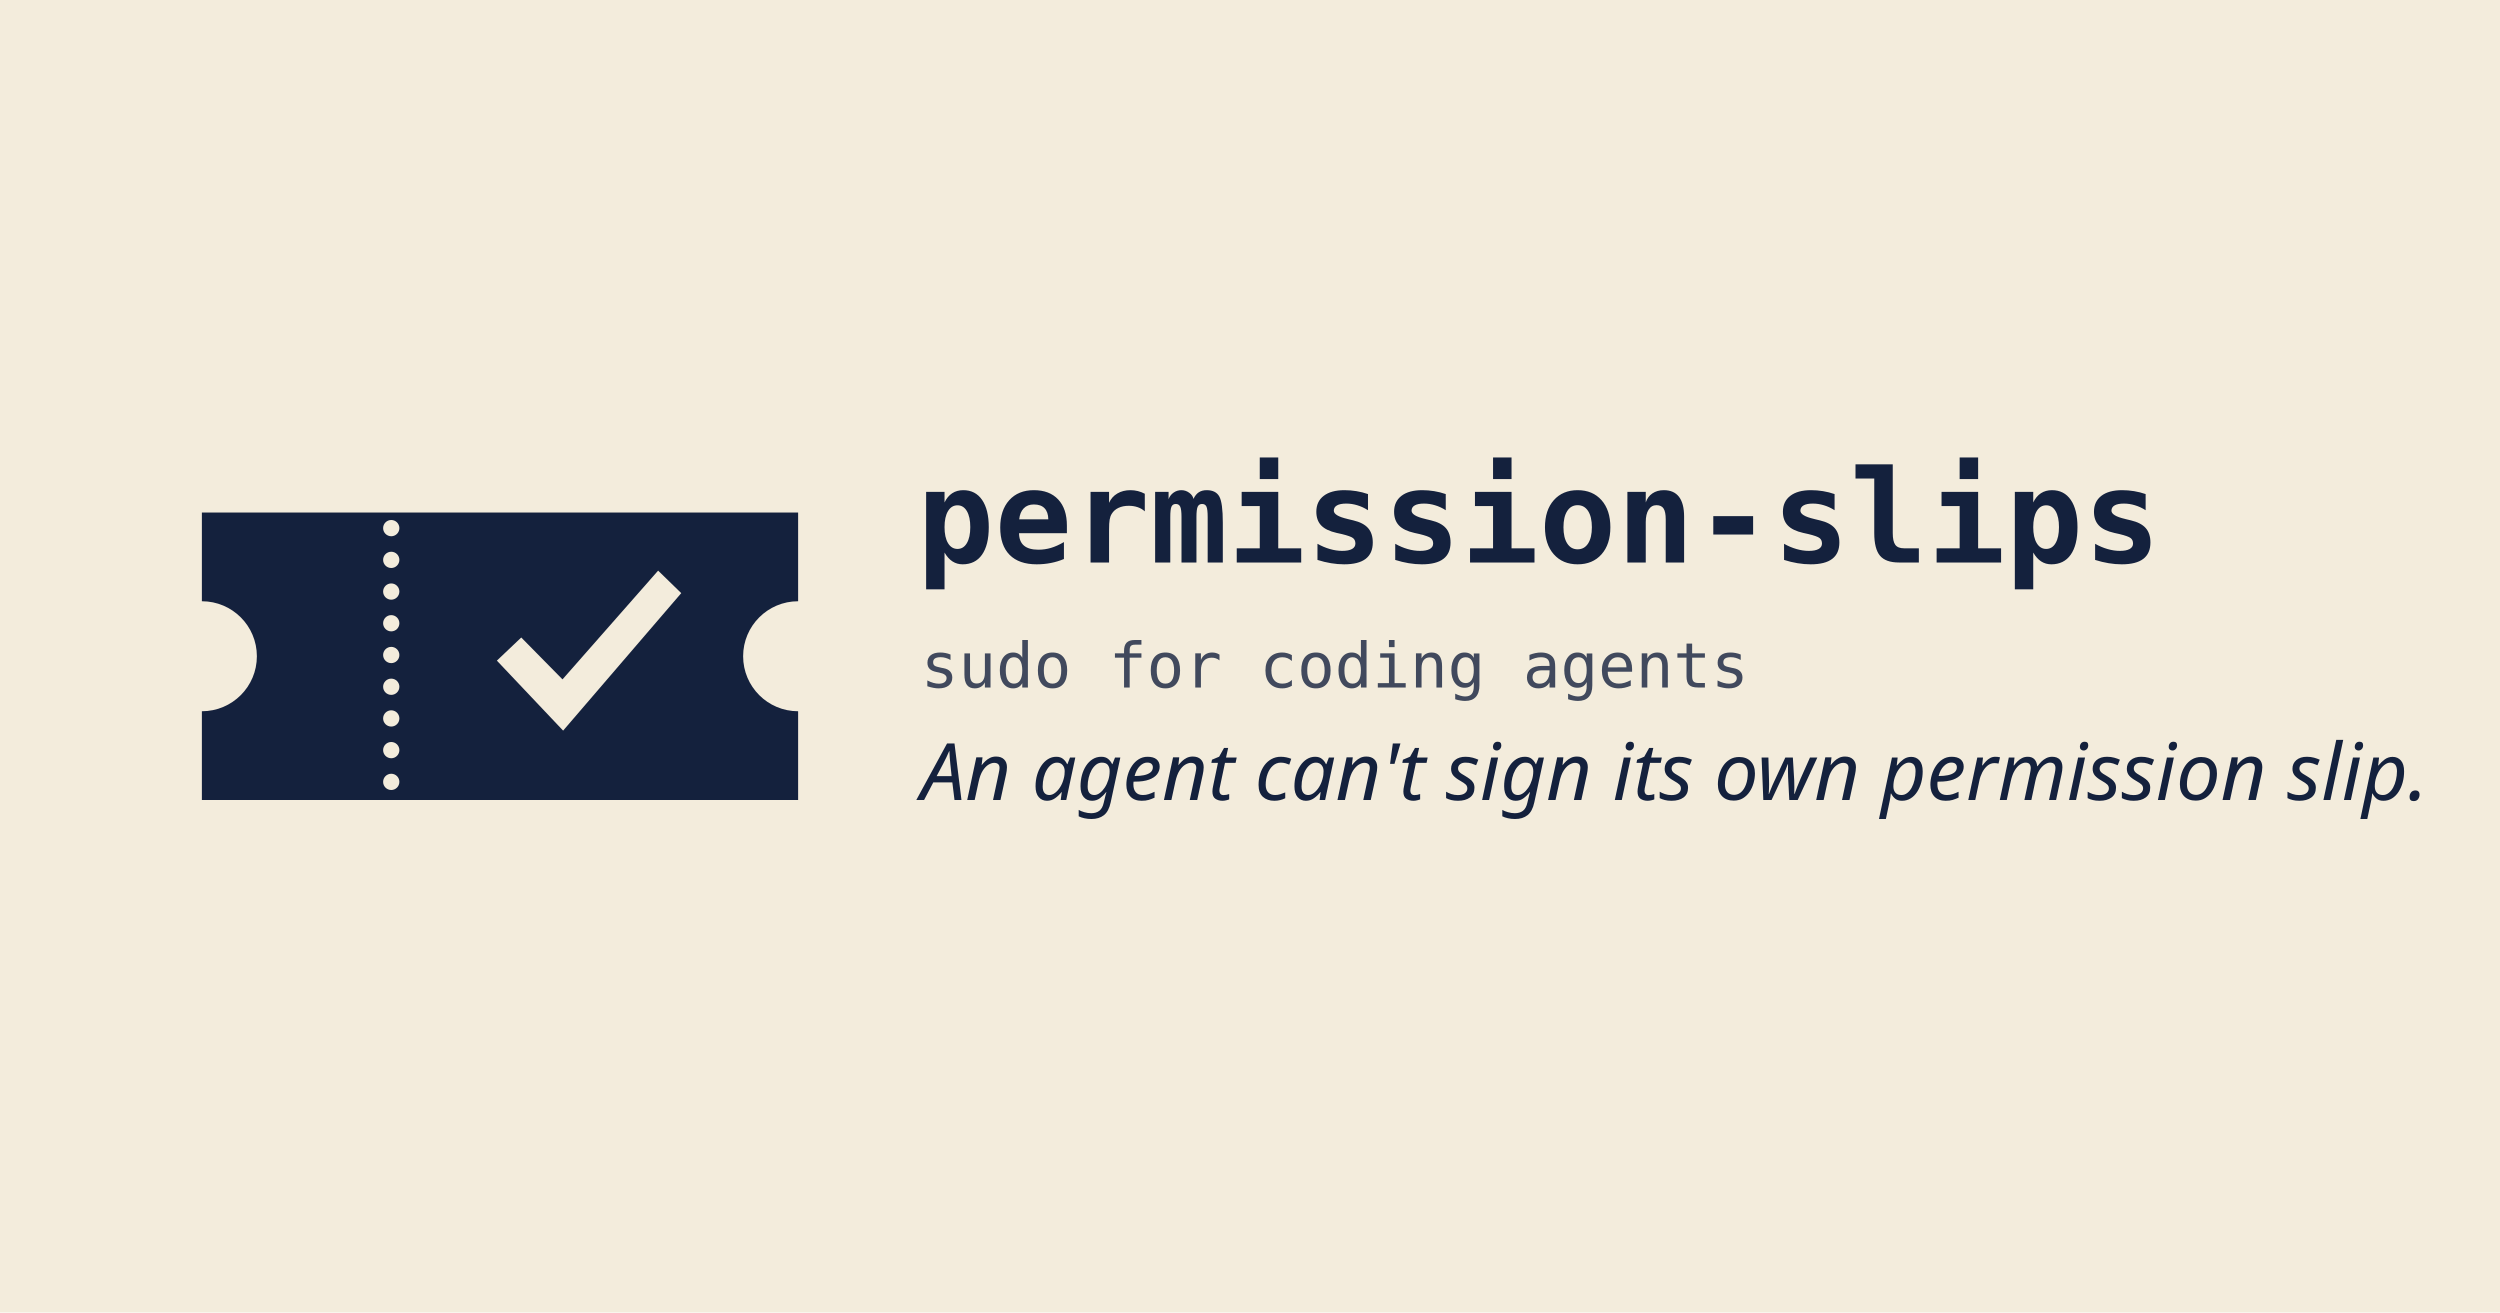
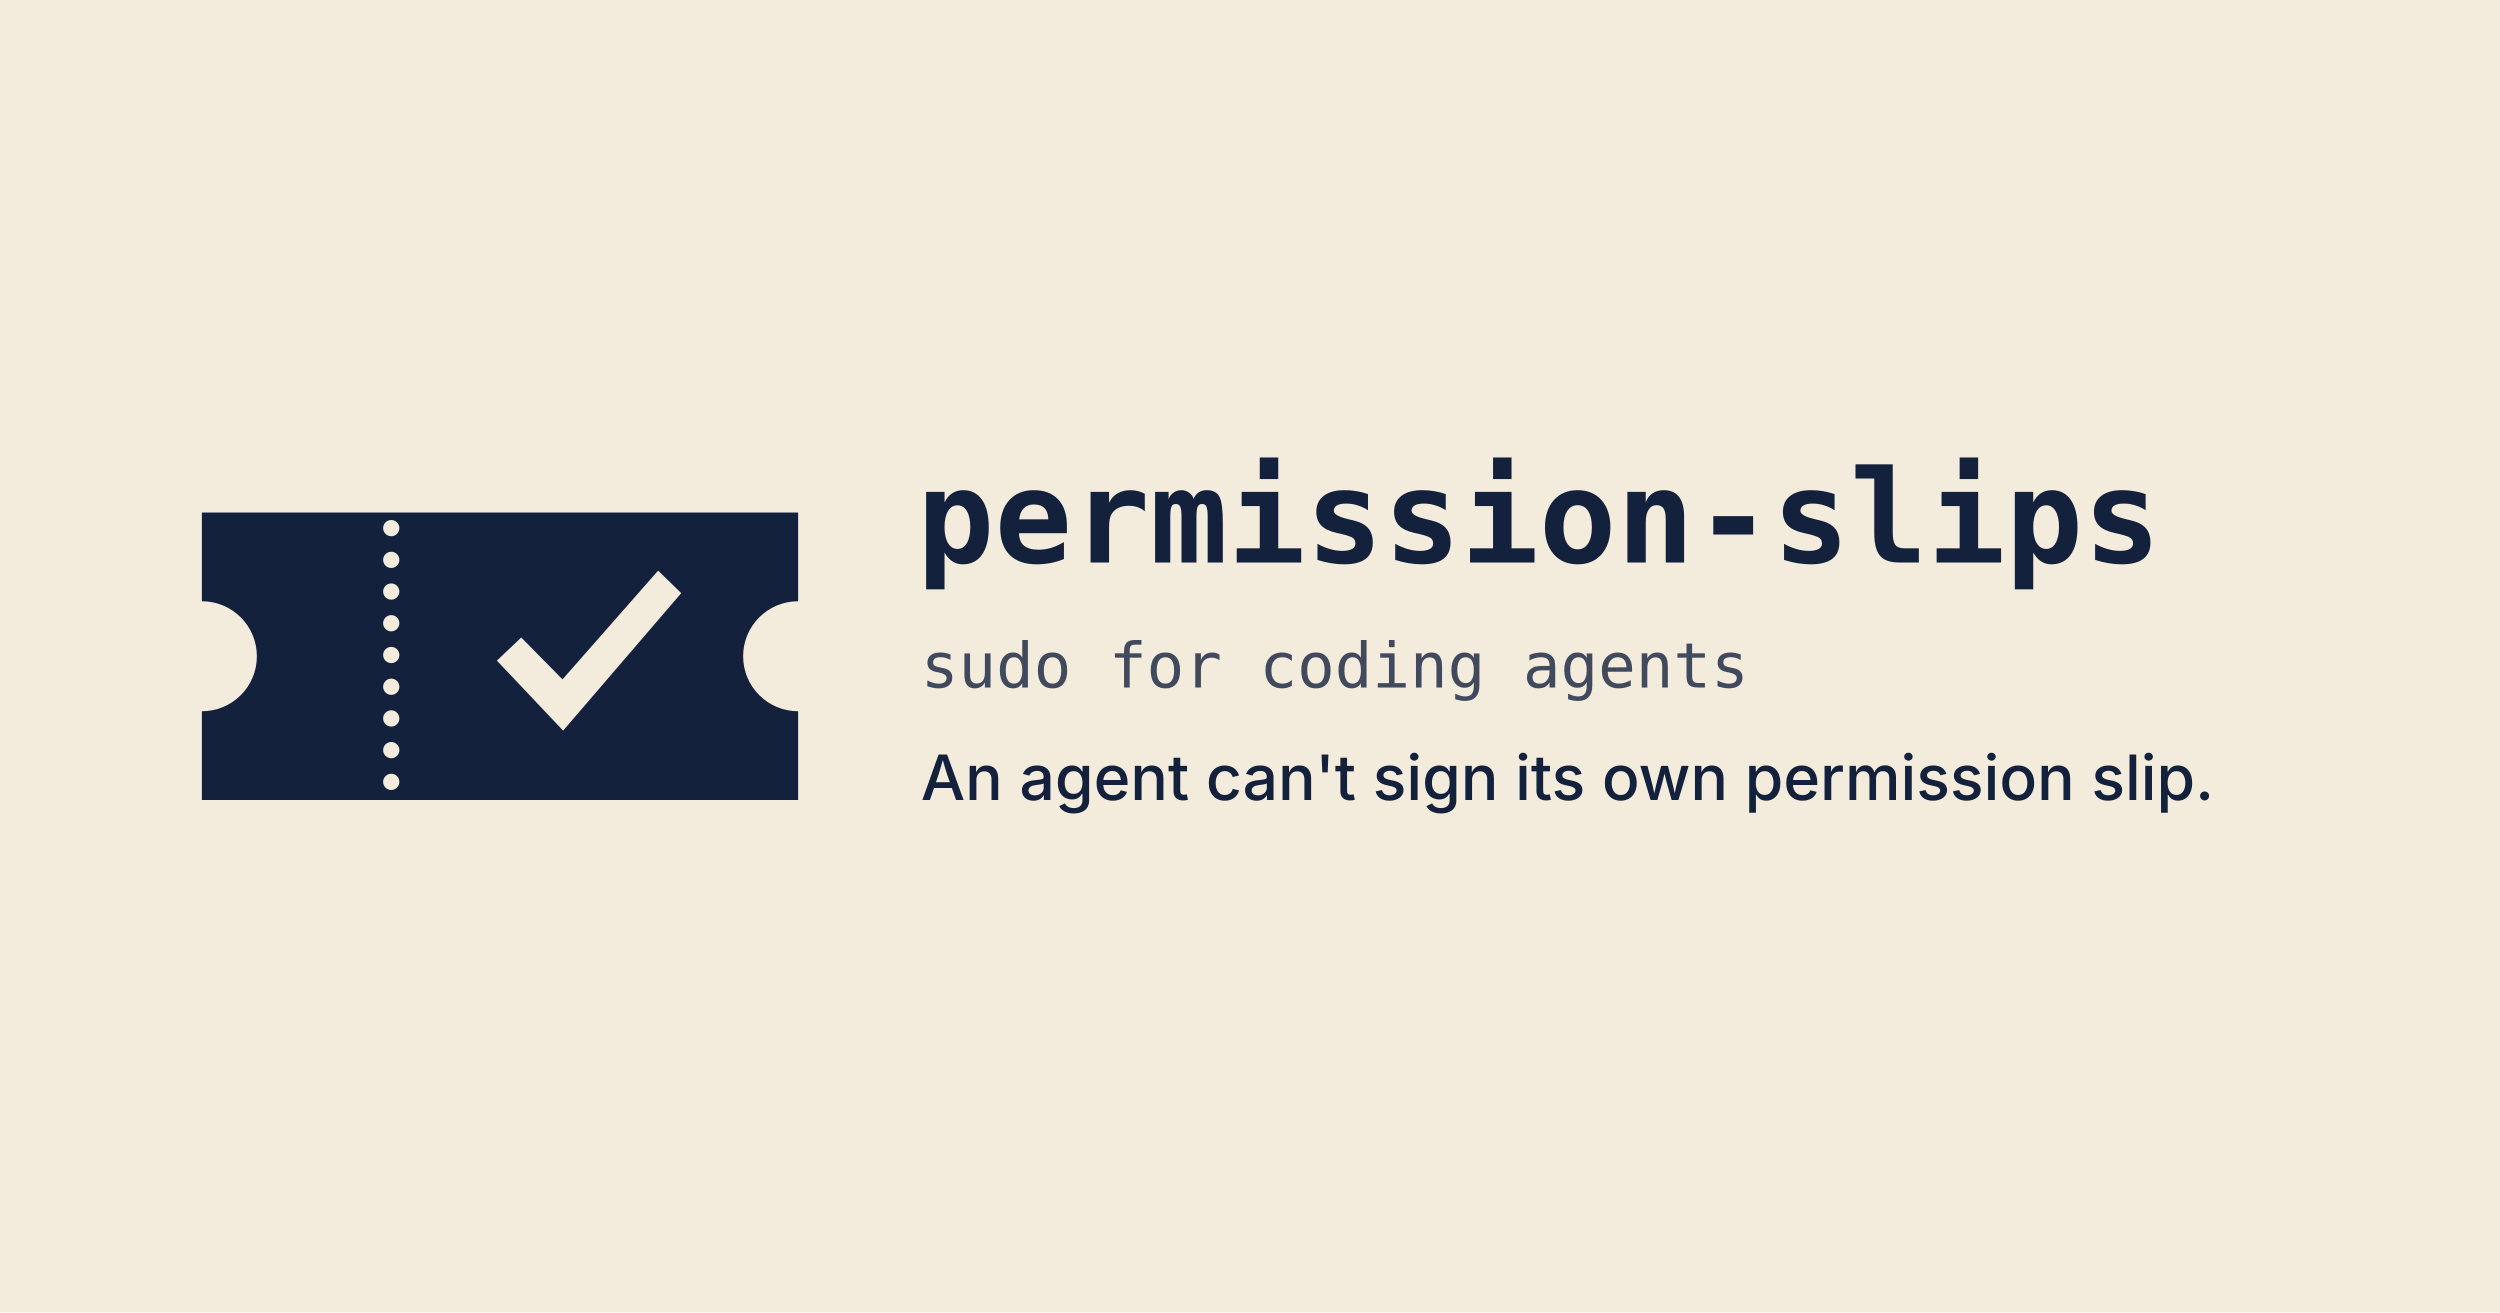
<svg xmlns="http://www.w3.org/2000/svg" viewBox="0 0 1200 630" width="1200" height="630">
  <rect width="1200" height="630" fill="#f3ecdc" />
  <g transform="translate(90 165) scale(0.3) translate(-127 -127)">
    <path d="M150 397H1104V539A88 88 0 0 0 1104 715V857H150V715A88 88 0 0 0 150 539Z" fill="#14213d" />
    <g fill="#f3ecdc">
      <circle cx="453" cy="422.0" r="13" />
      <circle cx="453" cy="472.8" r="13" />
      <circle cx="453" cy="523.5" r="13" />
      <circle cx="453" cy="574.2" r="13" />
      <circle cx="453" cy="625.0" r="13" />
      <circle cx="453" cy="675.8" r="13" />
      <circle cx="453" cy="726.5" r="13" />
      <circle cx="453" cy="777.2" r="13" />
      <circle cx="453" cy="828.0" r="13" />
    </g>
    <path d="M622 634L661 597L727 664L880 490L917 526L728 746Z" fill="#f3ecdc" />
  </g>
  <text x="440" y="270" font-family="Menlo,monospace" font-size="62" font-weight="700" fill="#14213d">permission-slips</text>
  <text x="442" y="330" font-family="Menlo,monospace" font-size="30" fill="#14213d" opacity=".8">sudo for coding agents</text>
-   <text x="442" y="384" font-family="Instrument Serif" font-style="italic" font-size="38" fill="#14213d">An agent can't sign its own permission slip.</text>
+   <text x="442" y="384" font-family="Inter" font-weight="500" font-size="30" fill="#14213d">An agent can't sign its own permission slip.</text>
</svg>
